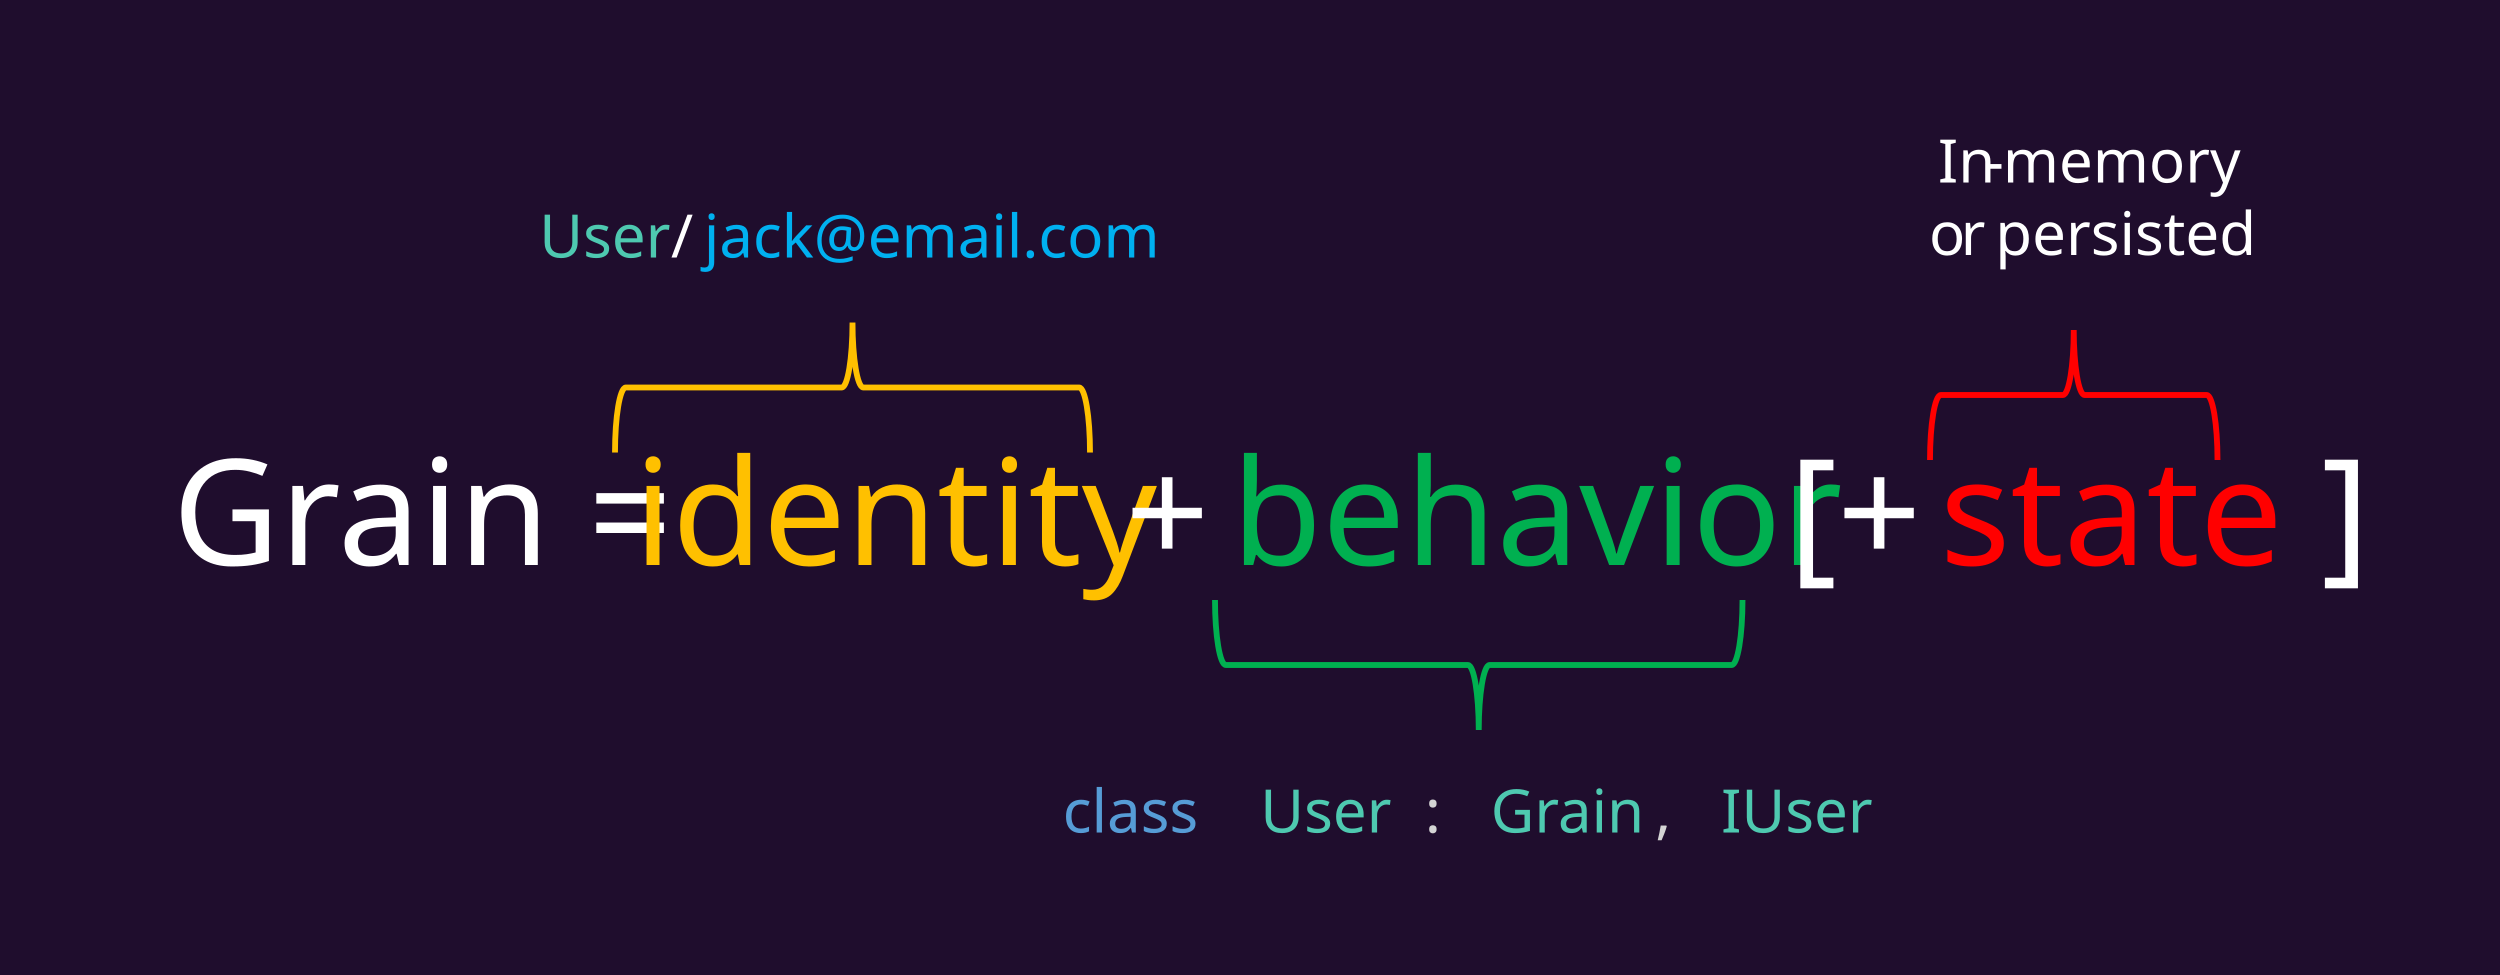
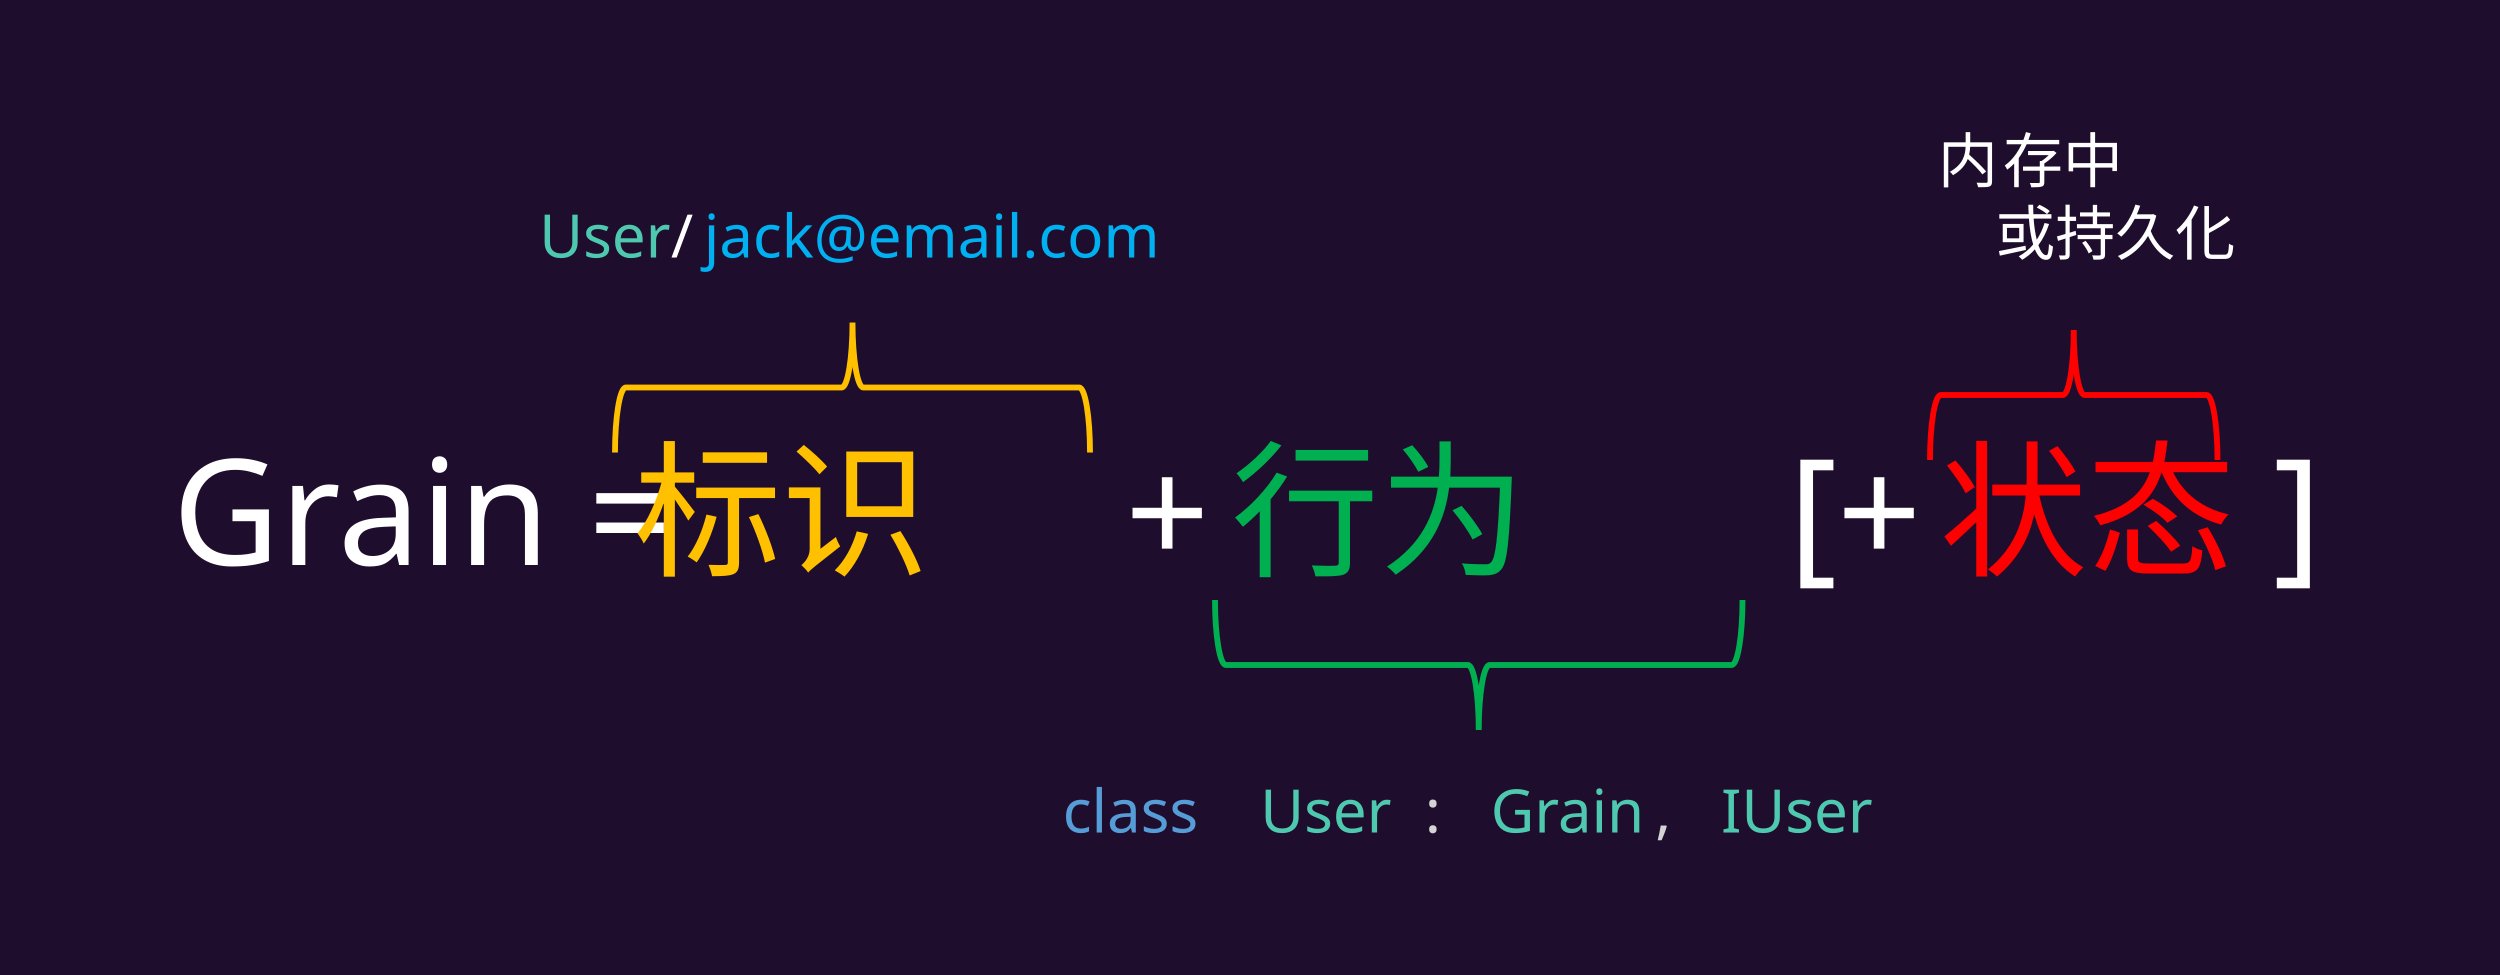
<svg xmlns="http://www.w3.org/2000/svg" width="1000" height="390" overflow="hidden" version="1.1" id="svg3841" style="overflow:hidden">
  <defs id="defs3787">
    <clipPath id="clip0">
      <path d="M 150,160 H 1150 V 550 H 150 Z" id="path3784" style="clip-rule:evenodd;fill-rule:evenodd" />
    </clipPath>
  </defs>
  <g clip-path="url(#clip0)" id="g3839" transform="translate(-150,-160)">
    <rect x="0" y="0" width="1150" height="550" id="rect3789" style="fill:#1f0d2d" />
-     <text font-weight="400" font-size="59" transform="translate(218.97,386)" id="text3801" style="font-weight:400;font-size:59px;font-family:Calibri, Calibri_MSFontService, sans-serif;fill:#ffffff">Grain = <tspan x="184.633" y="0" id="tspan3791" style="fill:#ffc000">identity</tspan>
+     <text font-weight="400" font-size="59" transform="translate(218.97,386)" id="text3801" style="font-weight:400;font-size:59px;font-family:Calibri, Calibri_MSFontService, sans-serif;fill:#ffffff">Grain = <tspan x="184.633" y="0" id="tspan3791" style="fill:#ffc000"> 标识</tspan>
      <tspan x="381.087" y="0" id="tspan3793">+</tspan>
-       <tspan x="423.587" y="0" id="tspan3795" style="fill:#00b050">behavior</tspan>
+       <tspan x="423.587" y="0" id="tspan3795" style="fill:#00b050">行为</tspan>
      <tspan x="646.447" y="0" id="tspan3797">[+</tspan>
-       <tspan x="706.947" y="0" id="tspan3799" style="fill:#ff0000">state</tspan>
+       <tspan x="706.947" y="0" id="tspan3799" style="fill:#ff0000">状态</tspan>
 ]</text>
    <path d="m 396,341 c 0,-14.359 1.94,-26 4.333,-26 h 86.334 c 2.393,0 4.333,-11.641 4.333,-26 0,14.359 1.94,26 4.333,26 h 86.334 c 2.393,0 4.333,11.641 4.333,26" stroke-miterlimit="8" id="path3803" style="fill:none;fill-rule:evenodd;stroke:#ffc000;stroke-width:2.333;stroke-miterlimit:8" />
    <text font-weight="400" font-size="24" transform="translate(365.697,263)" id="text3809" style="font-weight:400;font-size:24px;font-family:Consolas, Consolas_MSFontService, sans-serif;fill:#4ec9b0">User <tspan x="52.667" y="0" id="tspan3805" style="fill:#ffffff">/</tspan>
      <tspan x="65.833" y="0" id="tspan3807" style="fill:#00b0f0">jack@email.com</tspan>
    </text>
    <path d="m 847,400 c 0,14.36 -1.94,26 -4.333,26 h -96.834 c -2.393,0 -4.333,11.641 -4.333,26 0,-14.359 -1.94,-26 -4.333,-26 H 640.333 C 637.94,426 636,414.359 636,400" stroke-miterlimit="8" id="path3811" style="fill:none;fill-rule:evenodd;stroke:#00b050;stroke-width:2.333;stroke-miterlimit:8" />
-     <text font-weight="400" font-size="24" transform="translate(925.151,233)" id="text3823" style="font-weight:400;font-size:24px;font-family:Calibri, Calibri_MSFontService, sans-serif;fill:#ffffff">In <tspan x="18.667" y="0" id="tspan3813">-</tspan>
-       <tspan x="26" y="0" id="tspan3815">memory</tspan>
-       <tspan x="-3.553" y="29" id="tspan3817">o</tspan>
-       <tspan x="9.113" y="29" id="tspan3819">r</tspan>
-       <tspan x="22.947" y="29" id="tspan3821">persisted</tspan>
+     <text font-weight="400" font-size="24" transform="translate(925.151,233)" id="text3823" style="font-weight:400;font-size:24px;font-family:Calibri, Calibri_MSFontService, sans-serif;fill:#ffffff">内<tspan x="18.667" y="0" id="tspan3813" />
+       <tspan x="26" y="0" id="tspan3815">存中</tspan>
+       <tspan x="-3.553" y="29" id="tspan3817" />
+       <tspan x="9.113" y="29" id="tspan3819" />
+       <tspan x="22.947" y="29" id="tspan3821">或持久化</tspan>
    </text>
    <path d="m 922,344 c 0,-14.359 1.94,-26 4.333,-26 h 48.834 c 2.393,0 4.333,-11.641 4.333,-26 0,14.359 1.94,26 4.333,26 h 48.837 c 2.39,0 4.33,11.641 4.33,26" stroke-miterlimit="8" id="path3825" style="fill:none;fill-rule:evenodd;stroke:#ff0000;stroke-width:2.333;stroke-miterlimit:8" />
    <text font-weight="400" font-size="24" transform="translate(575.102,493)" id="text3837" style="font-weight:400;font-size:24px;font-family:Consolas, Consolas_MSFontService, sans-serif;fill:#569cd6">class <tspan x="79" y="0" id="tspan3827" style="fill:#4ec9b0">User</tspan>
      <tspan x="144.833" y="0" id="tspan3829" style="fill:#d4d4d4">:</tspan>
      <tspan x="171.167" y="0" id="tspan3831" style="fill:#4ec9b0">Grain</tspan>
      <tspan x="237" y="0" id="tspan3833" style="fill:#d4d4d4">,</tspan>
      <tspan x="263.333" y="0" id="tspan3835" style="fill:#4ec9b0">IUser</tspan>
    </text>
  </g>
</svg>
